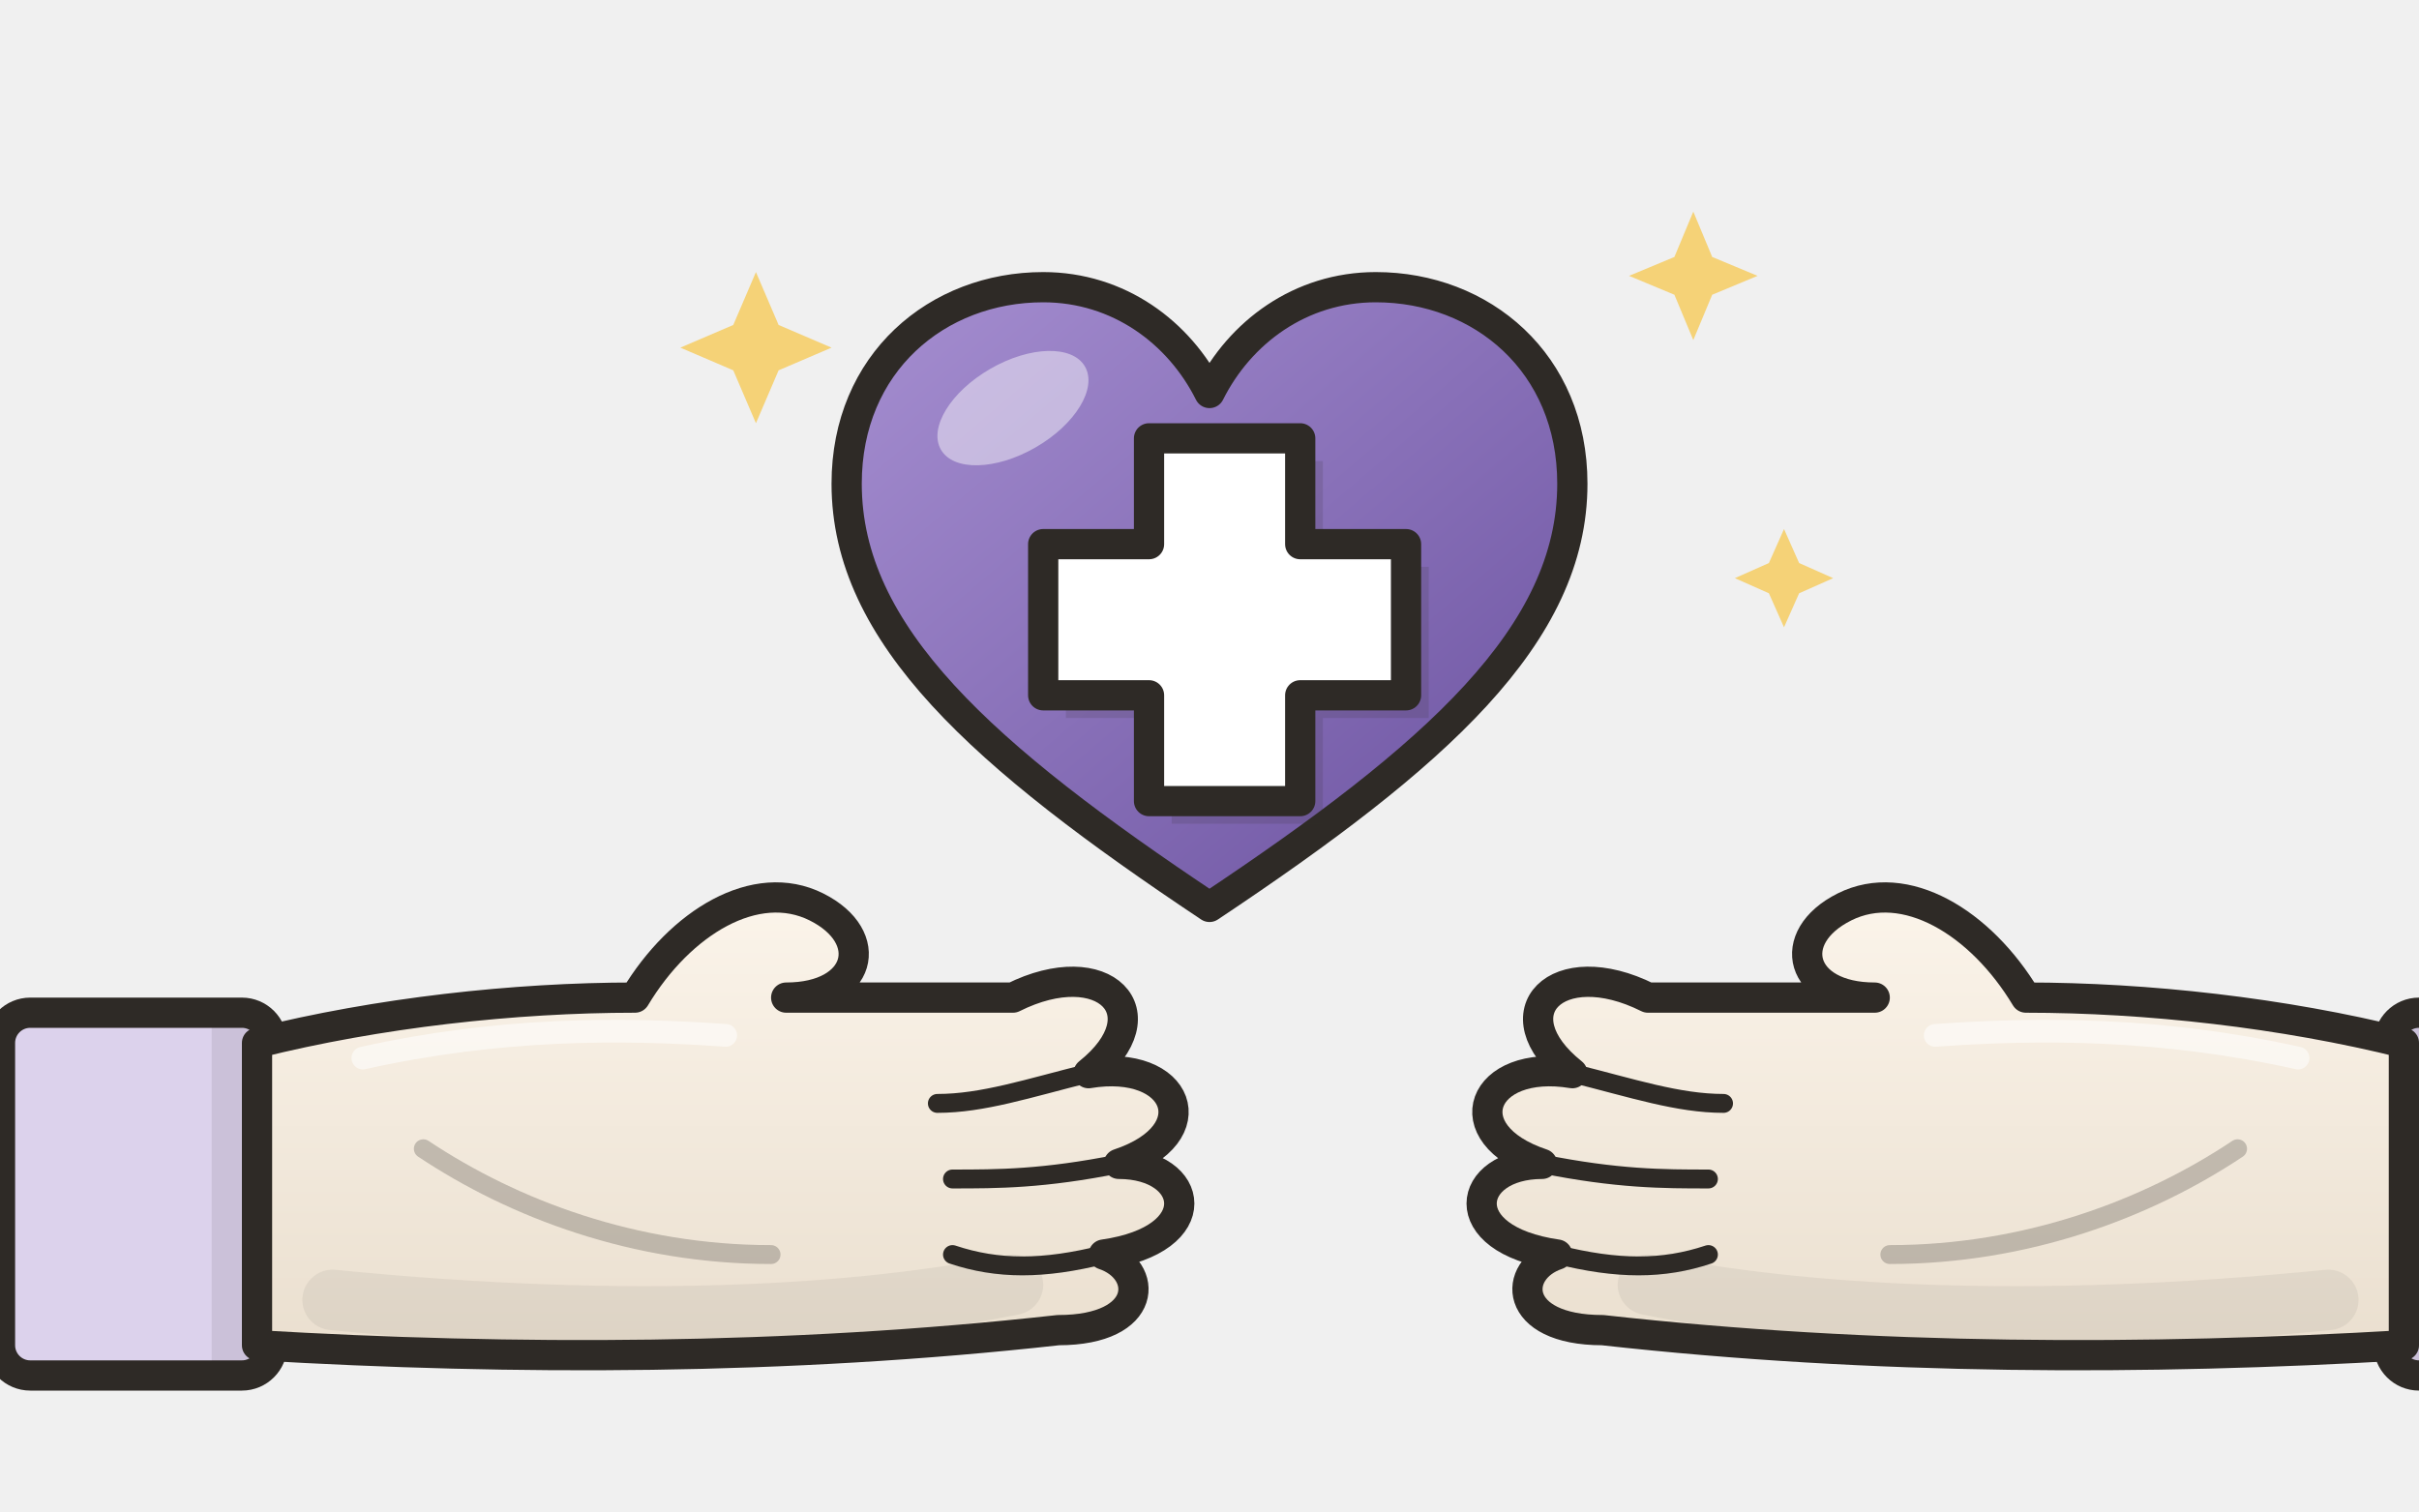
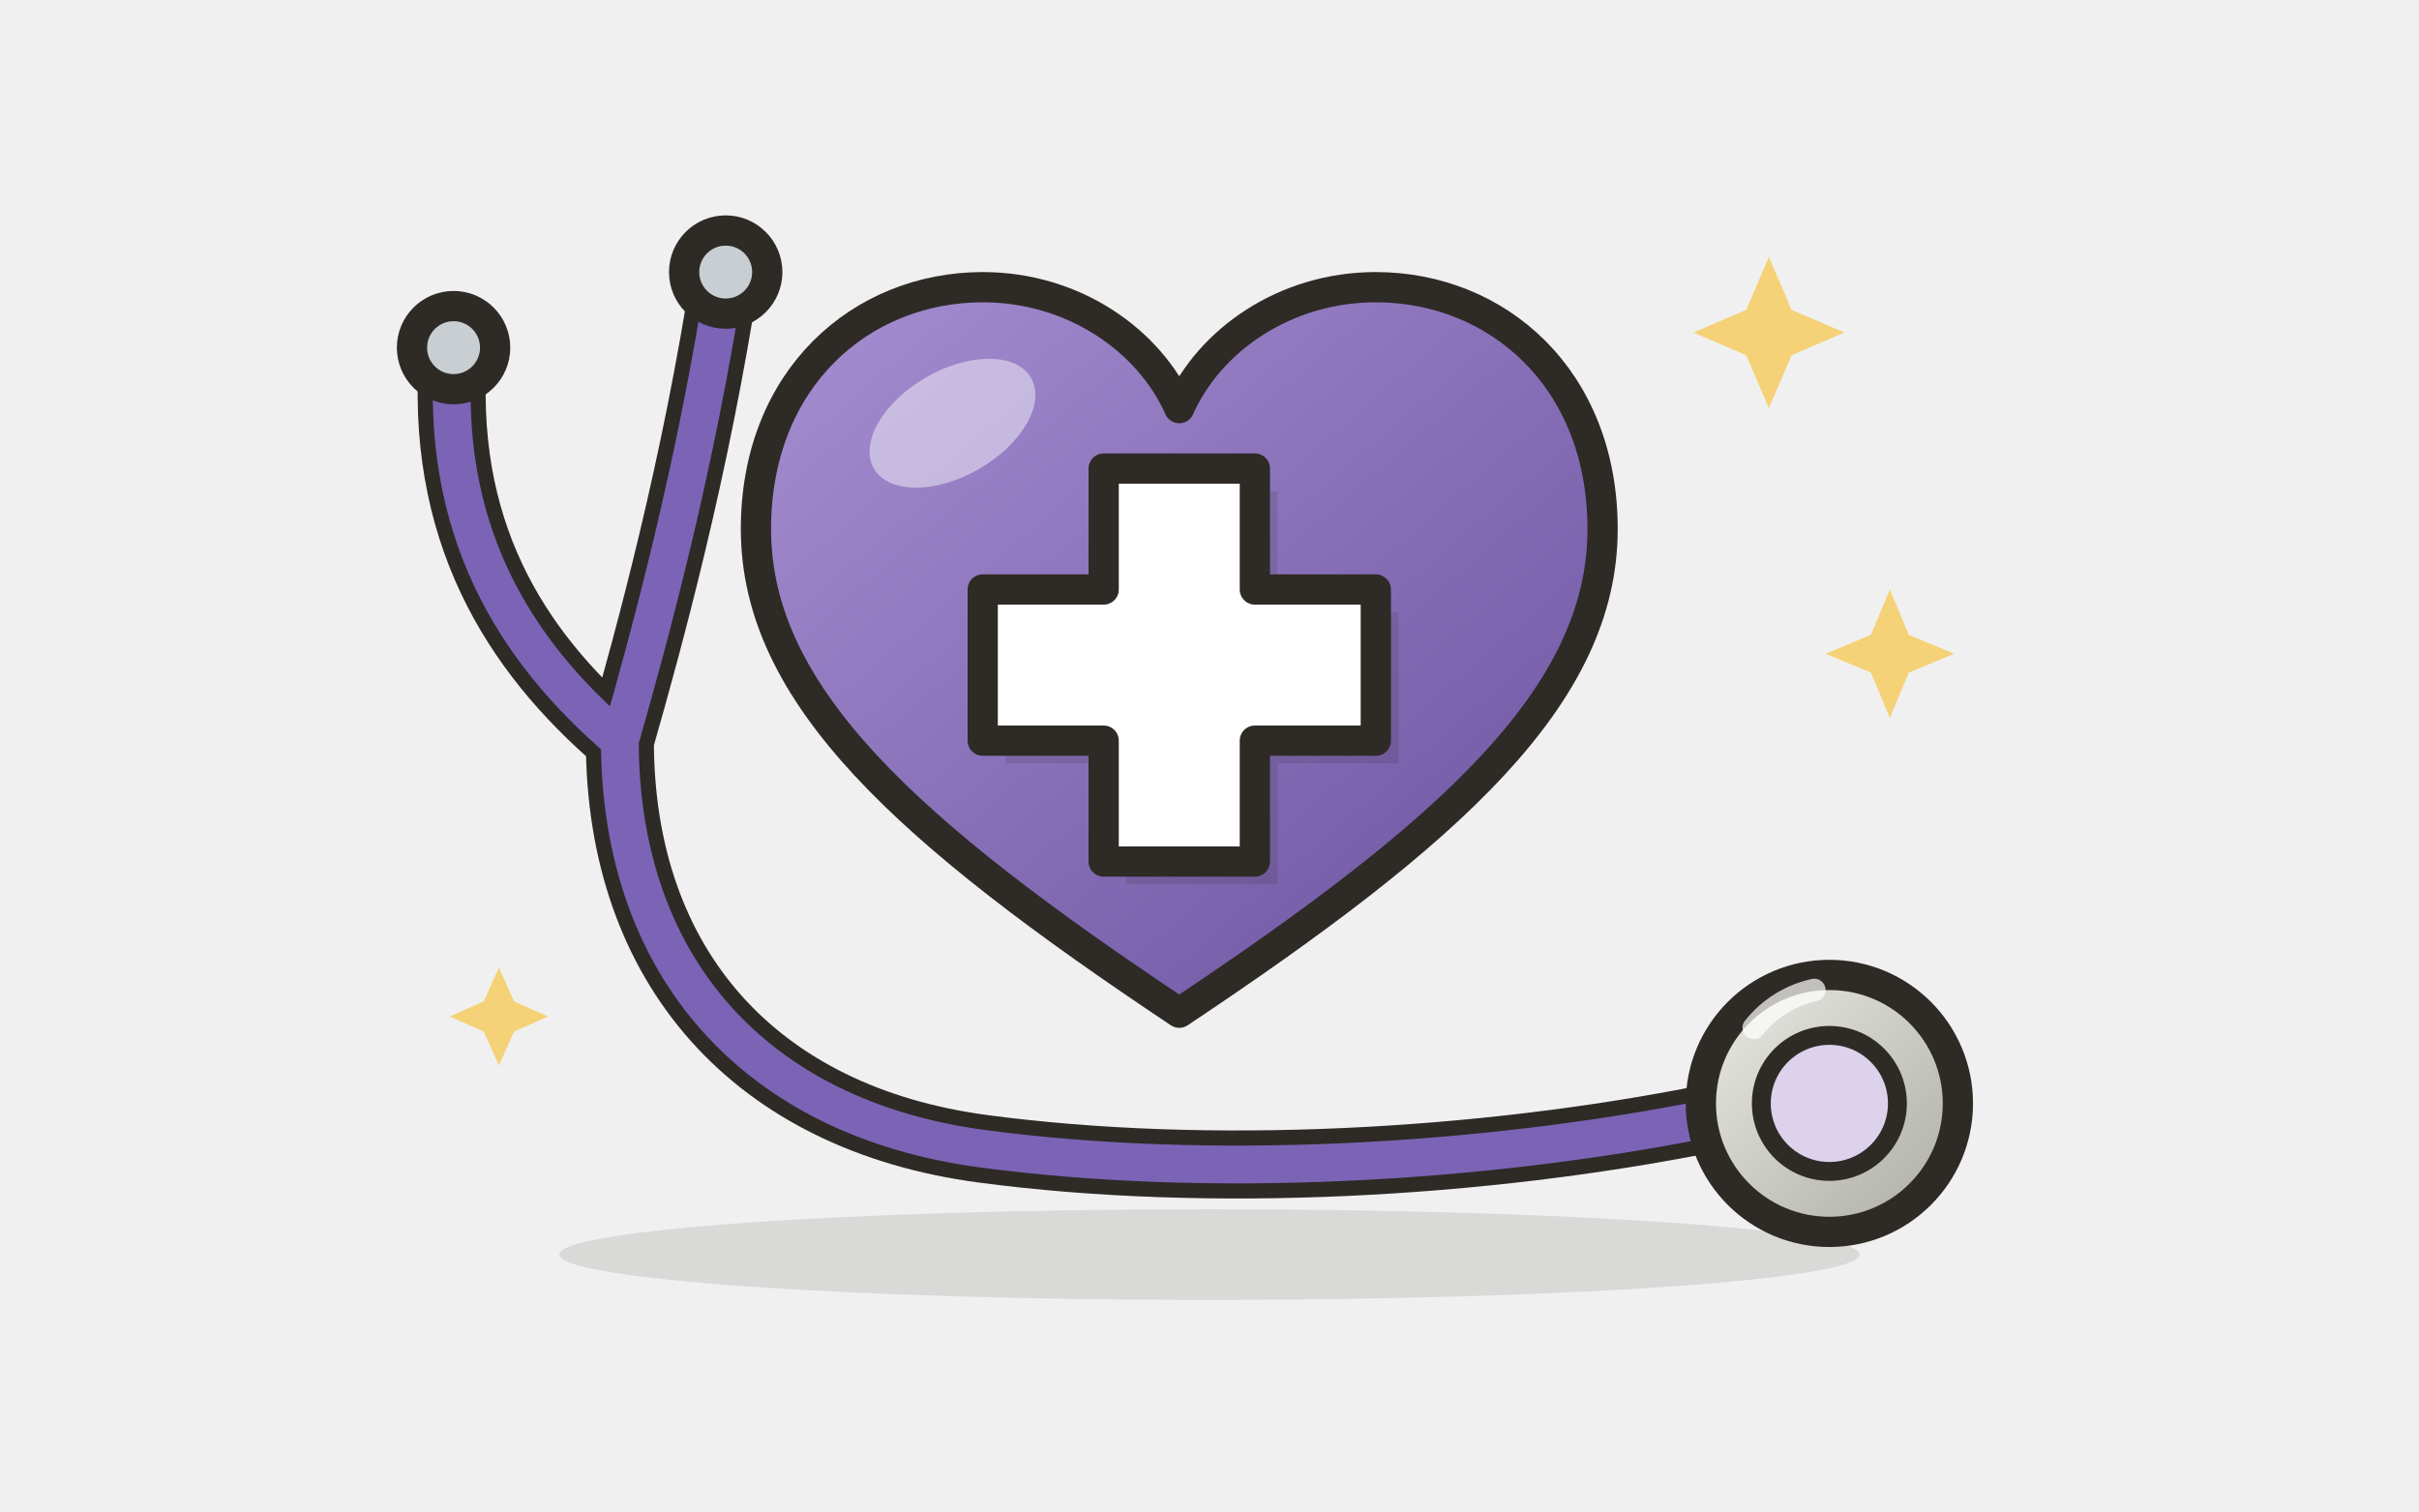
<svg xmlns="http://www.w3.org/2000/svg" viewBox="0 0 320 200">
  <defs>
    <linearGradient id="bp-health-heart" x1="0" y1="0" x2="1" y2="1">
      <stop offset="0" stop-color="#A68FD1" />
      <stop offset="1" stop-color="#6A519F" />
    </linearGradient>
-     <linearGradient id="bp-health-skin" x1="0" y1="0" x2="0" y2="1">
-       <stop offset="0" stop-color="#FBF4EA" />
-       <stop offset="1" stop-color="#EADFCF" />
+     <linearGradient id="bp-health-steel" x1="0" y1="0" x2="1" y2="1">
+       <stop offset="0" stop-color="#ECECE7" />
+       <stop offset="1" stop-color="#ABABA4" />
    </linearGradient>
  </defs>
  <g fill="none" stroke="#2E2A26" stroke-width="4" stroke-linecap="round" stroke-linejoin="round">
-     <path d="M100 36 l3 7 7 3 -7 3 -3 7 -3 -7 -7 -3 7 -3 z" fill="#F5D277" stroke="none" />
-     <path d="M224 28 l2.5 6 6 2.5 -6 2.5 -2.5 6 -2.5 -6 -6 -2.5 6 -2.5 z" fill="#F5D277" stroke="none" />
-     <path d="M236 70 l2 4.5 4.5 2 -4.5 2 -2 4.5 -2 -4.5 -4.5 -2 4.5 -2 z" fill="#F5D277" stroke="none" />
-     <path d="M160 120 C130 100 112 84 112 64 C112 48 124 38 138 38 C148 38 156 44 160 52 C164 44 172 38 182 38 C196 38 208 48 208 64 C208 84 190 100 160 120 Z" fill="url(#bp-health-heart)" />
-     <ellipse cx="134" cy="54" rx="11" ry="6" fill="#FFFFFF" opacity=".45" stroke="none" transform="rotate(-30 134 54)" />
-     <path d="M152 58 h20 v14 h14 v20 h-14 v14 h-20 v-14 h-14 v-20 h14 Z" fill="#2E2A26" opacity=".15" stroke="none" transform="translate(3 3)" />
-     <path d="M152 58 h20 v14 h14 v20 h-14 v14 h-20 v-14 h-14 v-20 h14 Z" fill="#FFFFFF" />
-     <g id="bp-health-hand" transform="translate(-16 0)">
-       <rect x="16" y="134" width="36" height="48" rx="4" fill="#DCD2EC" />
-       <rect x="44" y="134" width="8" height="48" fill="#2E2A26" opacity=".1" stroke="none" />
-       <path d="M50 138 C66 134 84 132 100 132 C106 122 116 116 124 120 C132 124 130 132 120 132 C130 132 140 132 150 132 C162 126 170 134 160 142 C172 140 176 150 164 154 C174 154 176 164 162 166 C168 168 168 176 156 176 C120 180 84 180 50 178 Z" fill="url(#bp-health-skin)" />
-       <path d="M160 142 C152 144 146 146 140 146 M164 154 C154 156 148 156 142 156 M162 166 C154 168 148 168 142 166" stroke-width="2.5" />
-       <path d="M72 152 C84 160 100 166 118 166" stroke="#2E2A26" stroke-width="2.5" opacity=".25" />
-       <path d="M60 172 C100 176 130 174 150 170" stroke="#2E2A26" stroke-width="8" opacity=".07" />
-       <path d="M64 140 C82 136 98 136 112 137" stroke="#FFFFFF" stroke-width="3" opacity=".55" />
+     <path d="M234 34 l3 7 7 3 -7 3 -3 7 -3 -7 -7 -3 7 -3 z" fill="#F5D277" stroke="none" />
+     <path d="M250 78 l2.5 6 6 2.5 -6 2.5 -2.5 6 -2.5 -6 -6 -2.5 6 -2.5 z" fill="#F5D277" stroke="none" />
+     <path d="M66 128 l2 4.5 4.5 2 -4.5 2 -2 4.5 -2 -4.5 -4.5 -2 4.5 -2 z" fill="#F5D277" stroke="none" />
+     <ellipse cx="160" cy="166" rx="86" ry="6" fill="#2E2A26" opacity=".12" stroke="none" />
+     <g>
+       <path d="M60 46 C58 70 68 86 82 98 M96 36 C92 62 86 84 82 98 M82 98 C82 128 100 148 130 152 C160 156 196 154 226 148" stroke-width="9" />
+       <path d="M60 46 C58 70 68 86 82 98 M96 36 C92 62 86 84 82 98 M82 98 C82 128 100 148 130 152 C160 156 196 154 226 148" stroke="#7B64B5" stroke-width="5" />
+       <circle cx="60" cy="46" r="5.5" fill="#C9CED3" />
+       <circle cx="96" cy="36" r="5.5" fill="#C9CED3" />
+       <circle cx="242" cy="146" r="17" fill="url(#bp-health-steel)" />
+       <circle cx="242" cy="146" r="9" fill="#DCD2EC" stroke-width="2.5" />
+       <path d="M232 136 a14 14 0 0 1 8 -5" stroke="#FFFFFF" stroke-width="3" opacity=".7" />
    </g>
-     <use href="#bp-health-hand" transform="matrix(-1 0 0 1 352 0)" />
+     <path d="M156 134 C120 110 100 92 100 70 C100 50 114 38 130 38 C142 38 152 45 156 54 C160 45 170 38 182 38 C198 38 212 50 212 70 C212 92 192 110 156 134 Z" fill="url(#bp-health-heart)" />
+     <ellipse cx="126" cy="56" rx="12" ry="7" fill="#FFFFFF" opacity=".45" stroke="none" transform="rotate(-30 126 56)" />
+     <path d="M146 62 h20 v16 h16 v20 h-16 v16 h-20 v-16 h-16 v-20 h16 Z" fill="#2E2A26" opacity=".15" stroke="none" transform="translate(3 3)" />
+     <path d="M146 62 h20 v16 h16 v20 h-16 v16 h-20 v-16 h-16 v-20 h16 Z" fill="#FFFFFF" />
  </g>
</svg>
